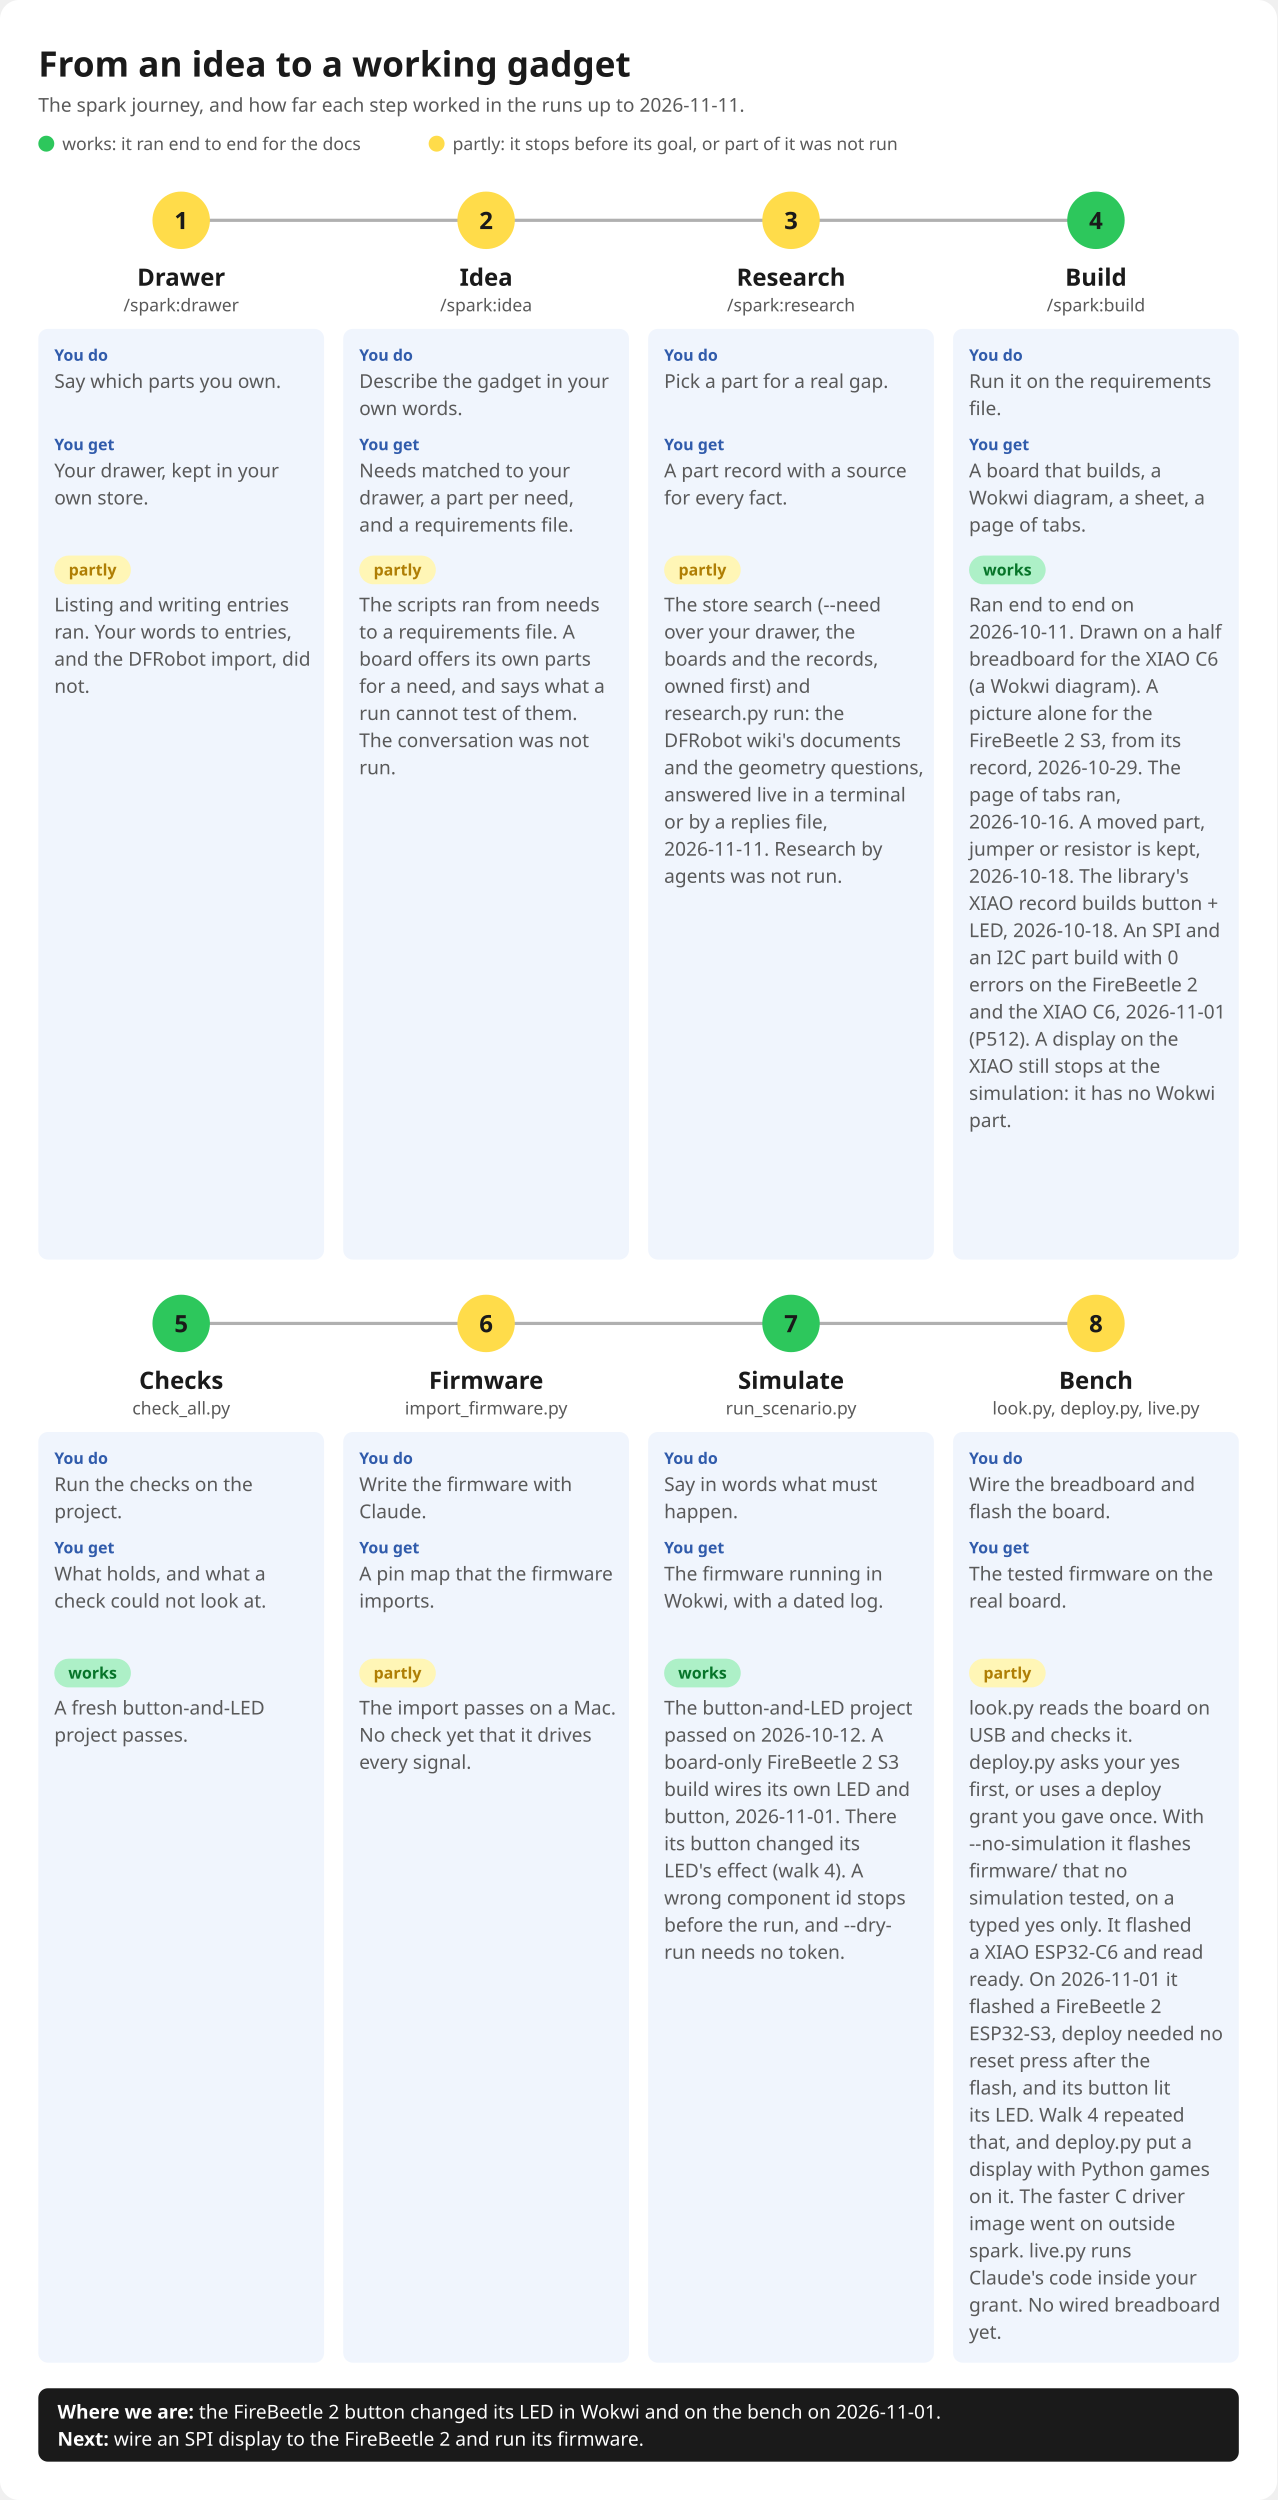
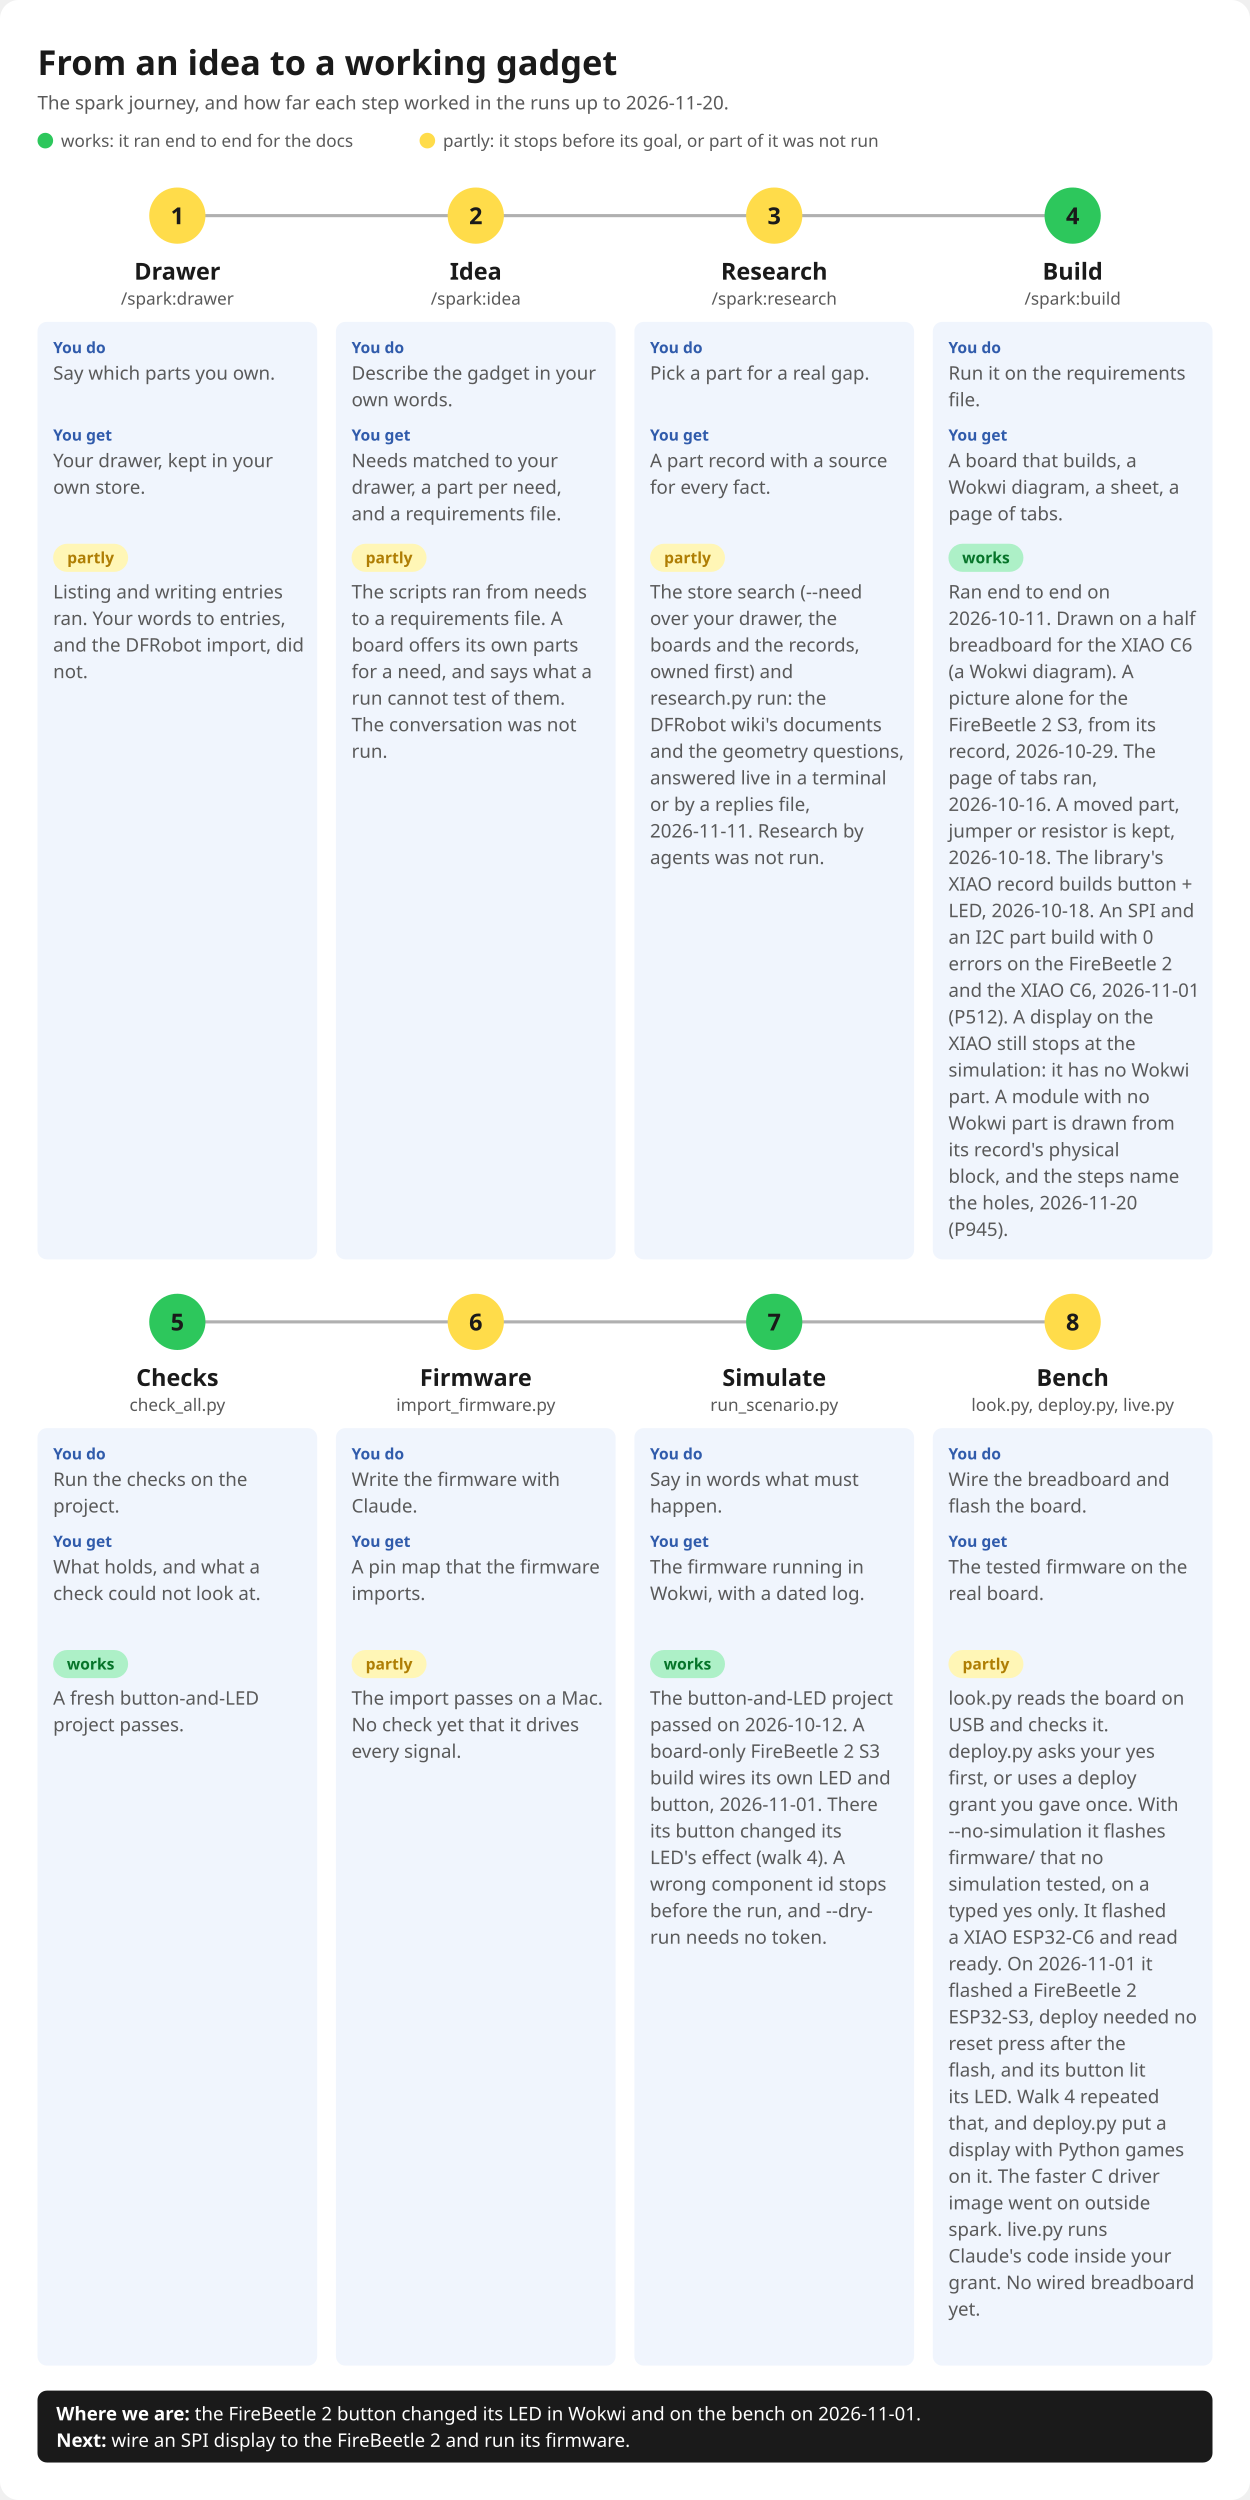
- <svg xmlns="http://www.w3.org/2000/svg" viewBox="0 0 1600 3132" width="1600" height="3132" font-family="'Noto Sans', 'Helvetica Neue', Helvetica, Arial, sans-serif">
-   <rect width="1600" height="3132" rx="24" fill="#ffffff" />
+ <svg xmlns="http://www.w3.org/2000/svg" viewBox="0 0 1600 3200" width="1600" height="3200" font-family="'Noto Sans', 'Helvetica Neue', Helvetica, Arial, sans-serif">
+   <rect width="1600" height="3200" rx="24" fill="#ffffff" />
  <text x="48" y="96" font-size="44" font-weight="bold" fill="#1a1a1a" text-anchor="start">From an idea to a working gadget</text>
-   <text x="48" y="140" font-size="24" font-weight="normal" fill="#595959" text-anchor="start">The spark journey, and how far each step worked in the runs up to 2026-11-11.</text>
+   <text x="48" y="140" font-size="24" font-weight="normal" fill="#595959" text-anchor="start">The spark journey, and how far each step worked in the runs up to 2026-11-20.</text>
  <circle cx="58" cy="180" r="10" fill="#2dc75c" />
  <text x="78" y="188" font-size="22" font-weight="normal" fill="#595959" text-anchor="start">works: it ran end to end for the docs</text>
  <circle cx="547" cy="180" r="10" fill="#ffdc4a" />
  <text x="567" y="188" font-size="22" font-weight="normal" fill="#595959" text-anchor="start">partly: it stops before its goal, or part of it was not run</text>
  <line x1="227" y1="276" x2="1373" y2="276" stroke="#b0b0b0" stroke-width="4" />
  <circle cx="227" cy="276" r="36" fill="#ffdc4a" />
  <text x="227" y="287" font-size="30" font-weight="bold" fill="#1a1a1a" text-anchor="middle">1</text>
  <text x="227" y="358" font-size="30" font-weight="bold" fill="#1a1a1a" text-anchor="middle">Drawer</text>
  <text x="227" y="390" font-size="22" font-weight="normal" fill="#595959" text-anchor="middle">/spark:drawer</text>
-   <rect x="48" y="412" width="358" height="1166" rx="12" fill="#f0f5fd" />
+   <rect x="48" y="412" width="358" height="1200" rx="12" fill="#f0f5fd" />
  <text x="68" y="452" font-size="20" font-weight="bold" fill="#305bab" text-anchor="start">You do</text>
  <text x="68" y="486" font-size="24" font-weight="normal" fill="#595959" text-anchor="start">Say which parts you own.</text>
  <text x="68" y="564" font-size="20" font-weight="bold" fill="#305bab" text-anchor="start">You get</text>
  <text x="68" y="598" font-size="24" font-weight="normal" fill="#595959" text-anchor="start">Your drawer, kept in your</text>
  <text x="68" y="632" font-size="24" font-weight="normal" fill="#595959" text-anchor="start">own store.</text>
  <rect x="68" y="696" width="96" height="36" rx="18" fill="#fff6b6" />
  <text x="116" y="721" font-size="20" font-weight="bold" fill="#af7e04" text-anchor="middle">partly</text>
  <text x="68" y="766" font-size="24" font-weight="normal" fill="#595959" text-anchor="start">Listing and writing entries</text>
  <text x="68" y="800" font-size="24" font-weight="normal" fill="#595959" text-anchor="start">ran. Your words to entries,</text>
  <text x="68" y="834" font-size="24" font-weight="normal" fill="#595959" text-anchor="start">and the DFRobot import, did</text>
  <text x="68" y="868" font-size="24" font-weight="normal" fill="#595959" text-anchor="start">not.</text>
  <circle cx="609" cy="276" r="36" fill="#ffdc4a" />
  <text x="609" y="287" font-size="30" font-weight="bold" fill="#1a1a1a" text-anchor="middle">2</text>
  <text x="609" y="358" font-size="30" font-weight="bold" fill="#1a1a1a" text-anchor="middle">Idea</text>
  <text x="609" y="390" font-size="22" font-weight="normal" fill="#595959" text-anchor="middle">/spark:idea</text>
-   <rect x="430" y="412" width="358" height="1166" rx="12" fill="#f0f5fd" />
+   <rect x="430" y="412" width="358" height="1200" rx="12" fill="#f0f5fd" />
  <text x="450" y="452" font-size="20" font-weight="bold" fill="#305bab" text-anchor="start">You do</text>
  <text x="450" y="486" font-size="24" font-weight="normal" fill="#595959" text-anchor="start">Describe the gadget in your</text>
  <text x="450" y="520" font-size="24" font-weight="normal" fill="#595959" text-anchor="start">own words.</text>
  <text x="450" y="564" font-size="20" font-weight="bold" fill="#305bab" text-anchor="start">You get</text>
  <text x="450" y="598" font-size="24" font-weight="normal" fill="#595959" text-anchor="start">Needs matched to your</text>
  <text x="450" y="632" font-size="24" font-weight="normal" fill="#595959" text-anchor="start">drawer, a part per need,</text>
  <text x="450" y="666" font-size="24" font-weight="normal" fill="#595959" text-anchor="start">and a requirements file.</text>
  <rect x="450" y="696" width="96" height="36" rx="18" fill="#fff6b6" />
  <text x="498" y="721" font-size="20" font-weight="bold" fill="#af7e04" text-anchor="middle">partly</text>
  <text x="450" y="766" font-size="24" font-weight="normal" fill="#595959" text-anchor="start">The scripts ran from needs</text>
  <text x="450" y="800" font-size="24" font-weight="normal" fill="#595959" text-anchor="start">to a requirements file. A</text>
  <text x="450" y="834" font-size="24" font-weight="normal" fill="#595959" text-anchor="start">board offers its own parts</text>
  <text x="450" y="868" font-size="24" font-weight="normal" fill="#595959" text-anchor="start">for a need, and says what a</text>
  <text x="450" y="902" font-size="24" font-weight="normal" fill="#595959" text-anchor="start">run cannot test of them.</text>
  <text x="450" y="936" font-size="24" font-weight="normal" fill="#595959" text-anchor="start">The conversation was not</text>
  <text x="450" y="970" font-size="24" font-weight="normal" fill="#595959" text-anchor="start">run.</text>
  <circle cx="991" cy="276" r="36" fill="#ffdc4a" />
  <text x="991" y="287" font-size="30" font-weight="bold" fill="#1a1a1a" text-anchor="middle">3</text>
  <text x="991" y="358" font-size="30" font-weight="bold" fill="#1a1a1a" text-anchor="middle">Research</text>
  <text x="991" y="390" font-size="22" font-weight="normal" fill="#595959" text-anchor="middle">/spark:research</text>
-   <rect x="812" y="412" width="358" height="1166" rx="12" fill="#f0f5fd" />
+   <rect x="812" y="412" width="358" height="1200" rx="12" fill="#f0f5fd" />
  <text x="832" y="452" font-size="20" font-weight="bold" fill="#305bab" text-anchor="start">You do</text>
  <text x="832" y="486" font-size="24" font-weight="normal" fill="#595959" text-anchor="start">Pick a part for a real gap.</text>
  <text x="832" y="564" font-size="20" font-weight="bold" fill="#305bab" text-anchor="start">You get</text>
  <text x="832" y="598" font-size="24" font-weight="normal" fill="#595959" text-anchor="start">A part record with a source</text>
  <text x="832" y="632" font-size="24" font-weight="normal" fill="#595959" text-anchor="start">for every fact.</text>
  <rect x="832" y="696" width="96" height="36" rx="18" fill="#fff6b6" />
  <text x="880" y="721" font-size="20" font-weight="bold" fill="#af7e04" text-anchor="middle">partly</text>
  <text x="832" y="766" font-size="24" font-weight="normal" fill="#595959" text-anchor="start">The store search (--need</text>
  <text x="832" y="800" font-size="24" font-weight="normal" fill="#595959" text-anchor="start">over your drawer, the</text>
  <text x="832" y="834" font-size="24" font-weight="normal" fill="#595959" text-anchor="start">boards and the records,</text>
  <text x="832" y="868" font-size="24" font-weight="normal" fill="#595959" text-anchor="start">owned first) and</text>
  <text x="832" y="902" font-size="24" font-weight="normal" fill="#595959" text-anchor="start">research.py run: the</text>
  <text x="832" y="936" font-size="24" font-weight="normal" fill="#595959" text-anchor="start">DFRobot wiki's documents</text>
  <text x="832" y="970" font-size="24" font-weight="normal" fill="#595959" text-anchor="start">and the geometry questions,</text>
  <text x="832" y="1004" font-size="24" font-weight="normal" fill="#595959" text-anchor="start">answered live in a terminal</text>
  <text x="832" y="1038" font-size="24" font-weight="normal" fill="#595959" text-anchor="start">or by a replies file,</text>
  <text x="832" y="1072" font-size="24" font-weight="normal" fill="#595959" text-anchor="start">2026-11-11. Research by</text>
  <text x="832" y="1106" font-size="24" font-weight="normal" fill="#595959" text-anchor="start">agents was not run.</text>
  <circle cx="1373" cy="276" r="36" fill="#2dc75c" />
  <text x="1373" y="287" font-size="30" font-weight="bold" fill="#1a1a1a" text-anchor="middle">4</text>
  <text x="1373" y="358" font-size="30" font-weight="bold" fill="#1a1a1a" text-anchor="middle">Build</text>
  <text x="1373" y="390" font-size="22" font-weight="normal" fill="#595959" text-anchor="middle">/spark:build</text>
-   <rect x="1194" y="412" width="358" height="1166" rx="12" fill="#f0f5fd" />
+   <rect x="1194" y="412" width="358" height="1200" rx="12" fill="#f0f5fd" />
  <text x="1214" y="452" font-size="20" font-weight="bold" fill="#305bab" text-anchor="start">You do</text>
  <text x="1214" y="486" font-size="24" font-weight="normal" fill="#595959" text-anchor="start">Run it on the requirements</text>
  <text x="1214" y="520" font-size="24" font-weight="normal" fill="#595959" text-anchor="start">file.</text>
  <text x="1214" y="564" font-size="20" font-weight="bold" fill="#305bab" text-anchor="start">You get</text>
  <text x="1214" y="598" font-size="24" font-weight="normal" fill="#595959" text-anchor="start">A board that builds, a</text>
  <text x="1214" y="632" font-size="24" font-weight="normal" fill="#595959" text-anchor="start">Wokwi diagram, a sheet, a</text>
  <text x="1214" y="666" font-size="24" font-weight="normal" fill="#595959" text-anchor="start">page of tabs.</text>
  <rect x="1214" y="696" width="96" height="36" rx="18" fill="#adf0c7" />
  <text x="1262" y="721" font-size="20" font-weight="bold" fill="#067429" text-anchor="middle">works</text>
  <text x="1214" y="766" font-size="24" font-weight="normal" fill="#595959" text-anchor="start">Ran end to end on</text>
  <text x="1214" y="800" font-size="24" font-weight="normal" fill="#595959" text-anchor="start">2026-10-11. Drawn on a half</text>
  <text x="1214" y="834" font-size="24" font-weight="normal" fill="#595959" text-anchor="start">breadboard for the XIAO C6</text>
  <text x="1214" y="868" font-size="24" font-weight="normal" fill="#595959" text-anchor="start">(a Wokwi diagram). A</text>
  <text x="1214" y="902" font-size="24" font-weight="normal" fill="#595959" text-anchor="start">picture alone for the</text>
  <text x="1214" y="936" font-size="24" font-weight="normal" fill="#595959" text-anchor="start">FireBeetle 2 S3, from its</text>
  <text x="1214" y="970" font-size="24" font-weight="normal" fill="#595959" text-anchor="start">record, 2026-10-29. The</text>
  <text x="1214" y="1004" font-size="24" font-weight="normal" fill="#595959" text-anchor="start">page of tabs ran,</text>
  <text x="1214" y="1038" font-size="24" font-weight="normal" fill="#595959" text-anchor="start">2026-10-16. A moved part,</text>
  <text x="1214" y="1072" font-size="24" font-weight="normal" fill="#595959" text-anchor="start">jumper or resistor is kept,</text>
  <text x="1214" y="1106" font-size="24" font-weight="normal" fill="#595959" text-anchor="start">2026-10-18. The library's</text>
  <text x="1214" y="1140" font-size="24" font-weight="normal" fill="#595959" text-anchor="start">XIAO record builds button +</text>
  <text x="1214" y="1174" font-size="24" font-weight="normal" fill="#595959" text-anchor="start">LED, 2026-10-18. An SPI and</text>
  <text x="1214" y="1208" font-size="24" font-weight="normal" fill="#595959" text-anchor="start">an I2C part build with 0</text>
  <text x="1214" y="1242" font-size="24" font-weight="normal" fill="#595959" text-anchor="start">errors on the FireBeetle 2</text>
  <text x="1214" y="1276" font-size="24" font-weight="normal" fill="#595959" text-anchor="start">and the XIAO C6, 2026-11-01</text>
  <text x="1214" y="1310" font-size="24" font-weight="normal" fill="#595959" text-anchor="start">(P512). A display on the</text>
  <text x="1214" y="1344" font-size="24" font-weight="normal" fill="#595959" text-anchor="start">XIAO still stops at the</text>
  <text x="1214" y="1378" font-size="24" font-weight="normal" fill="#595959" text-anchor="start">simulation: it has no Wokwi</text>
-   <text x="1214" y="1412" font-size="24" font-weight="normal" fill="#595959" text-anchor="start">part.</text>
-   <line x1="227" y1="1658" x2="1373" y2="1658" stroke="#b0b0b0" stroke-width="4" />
-   <circle cx="227" cy="1658" r="36" fill="#2dc75c" />
-   <text x="227" y="1669" font-size="30" font-weight="bold" fill="#1a1a1a" text-anchor="middle">5</text>
-   <text x="227" y="1740" font-size="30" font-weight="bold" fill="#1a1a1a" text-anchor="middle">Checks</text>
-   <text x="227" y="1772" font-size="22" font-weight="normal" fill="#595959" text-anchor="middle">check_all.py</text>
-   <rect x="48" y="1794" width="358" height="1166" rx="12" fill="#f0f5fd" />
-   <text x="68" y="1834" font-size="20" font-weight="bold" fill="#305bab" text-anchor="start">You do</text>
-   <text x="68" y="1868" font-size="24" font-weight="normal" fill="#595959" text-anchor="start">Run the checks on the</text>
-   <text x="68" y="1902" font-size="24" font-weight="normal" fill="#595959" text-anchor="start">project.</text>
-   <text x="68" y="1946" font-size="20" font-weight="bold" fill="#305bab" text-anchor="start">You get</text>
-   <text x="68" y="1980" font-size="24" font-weight="normal" fill="#595959" text-anchor="start">What holds, and what a</text>
-   <text x="68" y="2014" font-size="24" font-weight="normal" fill="#595959" text-anchor="start">check could not look at.</text>
-   <rect x="68" y="2078" width="96" height="36" rx="18" fill="#adf0c7" />
-   <text x="116" y="2103" font-size="20" font-weight="bold" fill="#067429" text-anchor="middle">works</text>
-   <text x="68" y="2148" font-size="24" font-weight="normal" fill="#595959" text-anchor="start">A fresh button-and-LED</text>
-   <text x="68" y="2182" font-size="24" font-weight="normal" fill="#595959" text-anchor="start">project passes.</text>
-   <circle cx="609" cy="1658" r="36" fill="#ffdc4a" />
-   <text x="609" y="1669" font-size="30" font-weight="bold" fill="#1a1a1a" text-anchor="middle">6</text>
-   <text x="609" y="1740" font-size="30" font-weight="bold" fill="#1a1a1a" text-anchor="middle">Firmware</text>
-   <text x="609" y="1772" font-size="22" font-weight="normal" fill="#595959" text-anchor="middle">import_firmware.py</text>
-   <rect x="430" y="1794" width="358" height="1166" rx="12" fill="#f0f5fd" />
-   <text x="450" y="1834" font-size="20" font-weight="bold" fill="#305bab" text-anchor="start">You do</text>
-   <text x="450" y="1868" font-size="24" font-weight="normal" fill="#595959" text-anchor="start">Write the firmware with</text>
-   <text x="450" y="1902" font-size="24" font-weight="normal" fill="#595959" text-anchor="start">Claude.</text>
-   <text x="450" y="1946" font-size="20" font-weight="bold" fill="#305bab" text-anchor="start">You get</text>
-   <text x="450" y="1980" font-size="24" font-weight="normal" fill="#595959" text-anchor="start">A pin map that the firmware</text>
-   <text x="450" y="2014" font-size="24" font-weight="normal" fill="#595959" text-anchor="start">imports.</text>
-   <rect x="450" y="2078" width="96" height="36" rx="18" fill="#fff6b6" />
-   <text x="498" y="2103" font-size="20" font-weight="bold" fill="#af7e04" text-anchor="middle">partly</text>
-   <text x="450" y="2148" font-size="24" font-weight="normal" fill="#595959" text-anchor="start">The import passes on a Mac.</text>
-   <text x="450" y="2182" font-size="24" font-weight="normal" fill="#595959" text-anchor="start">No check yet that it drives</text>
-   <text x="450" y="2216" font-size="24" font-weight="normal" fill="#595959" text-anchor="start">every signal.</text>
-   <circle cx="991" cy="1658" r="36" fill="#2dc75c" />
-   <text x="991" y="1669" font-size="30" font-weight="bold" fill="#1a1a1a" text-anchor="middle">7</text>
-   <text x="991" y="1740" font-size="30" font-weight="bold" fill="#1a1a1a" text-anchor="middle">Simulate</text>
-   <text x="991" y="1772" font-size="22" font-weight="normal" fill="#595959" text-anchor="middle">run_scenario.py</text>
-   <rect x="812" y="1794" width="358" height="1166" rx="12" fill="#f0f5fd" />
-   <text x="832" y="1834" font-size="20" font-weight="bold" fill="#305bab" text-anchor="start">You do</text>
-   <text x="832" y="1868" font-size="24" font-weight="normal" fill="#595959" text-anchor="start">Say in words what must</text>
-   <text x="832" y="1902" font-size="24" font-weight="normal" fill="#595959" text-anchor="start">happen.</text>
-   <text x="832" y="1946" font-size="20" font-weight="bold" fill="#305bab" text-anchor="start">You get</text>
-   <text x="832" y="1980" font-size="24" font-weight="normal" fill="#595959" text-anchor="start">The firmware running in</text>
-   <text x="832" y="2014" font-size="24" font-weight="normal" fill="#595959" text-anchor="start">Wokwi, with a dated log.</text>
-   <rect x="832" y="2078" width="96" height="36" rx="18" fill="#adf0c7" />
-   <text x="880" y="2103" font-size="20" font-weight="bold" fill="#067429" text-anchor="middle">works</text>
-   <text x="832" y="2148" font-size="24" font-weight="normal" fill="#595959" text-anchor="start">The button-and-LED project</text>
-   <text x="832" y="2182" font-size="24" font-weight="normal" fill="#595959" text-anchor="start">passed on 2026-10-12. A</text>
-   <text x="832" y="2216" font-size="24" font-weight="normal" fill="#595959" text-anchor="start">board-only FireBeetle 2 S3</text>
-   <text x="832" y="2250" font-size="24" font-weight="normal" fill="#595959" text-anchor="start">build wires its own LED and</text>
-   <text x="832" y="2284" font-size="24" font-weight="normal" fill="#595959" text-anchor="start">button, 2026-11-01. There</text>
-   <text x="832" y="2318" font-size="24" font-weight="normal" fill="#595959" text-anchor="start">its button changed its</text>
-   <text x="832" y="2352" font-size="24" font-weight="normal" fill="#595959" text-anchor="start">LED's effect (walk 4). A</text>
-   <text x="832" y="2386" font-size="24" font-weight="normal" fill="#595959" text-anchor="start">wrong component id stops</text>
-   <text x="832" y="2420" font-size="24" font-weight="normal" fill="#595959" text-anchor="start">before the run, and --dry-</text>
-   <text x="832" y="2454" font-size="24" font-weight="normal" fill="#595959" text-anchor="start">run needs no token.</text>
-   <circle cx="1373" cy="1658" r="36" fill="#ffdc4a" />
-   <text x="1373" y="1669" font-size="30" font-weight="bold" fill="#1a1a1a" text-anchor="middle">8</text>
-   <text x="1373" y="1740" font-size="30" font-weight="bold" fill="#1a1a1a" text-anchor="middle">Bench</text>
-   <text x="1373" y="1772" font-size="22" font-weight="normal" fill="#595959" text-anchor="middle">look.py, deploy.py, live.py</text>
-   <rect x="1194" y="1794" width="358" height="1166" rx="12" fill="#f0f5fd" />
-   <text x="1214" y="1834" font-size="20" font-weight="bold" fill="#305bab" text-anchor="start">You do</text>
-   <text x="1214" y="1868" font-size="24" font-weight="normal" fill="#595959" text-anchor="start">Wire the breadboard and</text>
-   <text x="1214" y="1902" font-size="24" font-weight="normal" fill="#595959" text-anchor="start">flash the board.</text>
-   <text x="1214" y="1946" font-size="20" font-weight="bold" fill="#305bab" text-anchor="start">You get</text>
-   <text x="1214" y="1980" font-size="24" font-weight="normal" fill="#595959" text-anchor="start">The tested firmware on the</text>
-   <text x="1214" y="2014" font-size="24" font-weight="normal" fill="#595959" text-anchor="start">real board.</text>
-   <rect x="1214" y="2078" width="96" height="36" rx="18" fill="#fff6b6" />
-   <text x="1262" y="2103" font-size="20" font-weight="bold" fill="#af7e04" text-anchor="middle">partly</text>
-   <text x="1214" y="2148" font-size="24" font-weight="normal" fill="#595959" text-anchor="start">look.py reads the board on</text>
-   <text x="1214" y="2182" font-size="24" font-weight="normal" fill="#595959" text-anchor="start">USB and checks it.</text>
-   <text x="1214" y="2216" font-size="24" font-weight="normal" fill="#595959" text-anchor="start">deploy.py asks your yes</text>
-   <text x="1214" y="2250" font-size="24" font-weight="normal" fill="#595959" text-anchor="start">first, or uses a deploy</text>
-   <text x="1214" y="2284" font-size="24" font-weight="normal" fill="#595959" text-anchor="start">grant you gave once. With</text>
-   <text x="1214" y="2318" font-size="24" font-weight="normal" fill="#595959" text-anchor="start">--no-simulation it flashes</text>
-   <text x="1214" y="2352" font-size="24" font-weight="normal" fill="#595959" text-anchor="start">firmware/ that no</text>
-   <text x="1214" y="2386" font-size="24" font-weight="normal" fill="#595959" text-anchor="start">simulation tested, on a</text>
-   <text x="1214" y="2420" font-size="24" font-weight="normal" fill="#595959" text-anchor="start">typed yes only. It flashed</text>
-   <text x="1214" y="2454" font-size="24" font-weight="normal" fill="#595959" text-anchor="start">a XIAO ESP32-C6 and read</text>
-   <text x="1214" y="2488" font-size="24" font-weight="normal" fill="#595959" text-anchor="start">ready. On 2026-11-01 it</text>
-   <text x="1214" y="2522" font-size="24" font-weight="normal" fill="#595959" text-anchor="start">flashed a FireBeetle 2</text>
-   <text x="1214" y="2556" font-size="24" font-weight="normal" fill="#595959" text-anchor="start">ESP32-S3, deploy needed no</text>
-   <text x="1214" y="2590" font-size="24" font-weight="normal" fill="#595959" text-anchor="start">reset press after the</text>
-   <text x="1214" y="2624" font-size="24" font-weight="normal" fill="#595959" text-anchor="start">flash, and its button lit</text>
-   <text x="1214" y="2658" font-size="24" font-weight="normal" fill="#595959" text-anchor="start">its LED. Walk 4 repeated</text>
-   <text x="1214" y="2692" font-size="24" font-weight="normal" fill="#595959" text-anchor="start">that, and deploy.py put a</text>
-   <text x="1214" y="2726" font-size="24" font-weight="normal" fill="#595959" text-anchor="start">display with Python games</text>
-   <text x="1214" y="2760" font-size="24" font-weight="normal" fill="#595959" text-anchor="start">on it. The faster C driver</text>
-   <text x="1214" y="2794" font-size="24" font-weight="normal" fill="#595959" text-anchor="start">image went on outside</text>
-   <text x="1214" y="2828" font-size="24" font-weight="normal" fill="#595959" text-anchor="start">spark. live.py runs</text>
-   <text x="1214" y="2862" font-size="24" font-weight="normal" fill="#595959" text-anchor="start">Claude's code inside your</text>
-   <text x="1214" y="2896" font-size="24" font-weight="normal" fill="#595959" text-anchor="start">grant. No wired breadboard</text>
-   <text x="1214" y="2930" font-size="24" font-weight="normal" fill="#595959" text-anchor="start">yet.</text>
-   <rect x="48" y="2992" width="1504" height="92" rx="12" fill="#1a1a1a" />
-   <text x="72" y="3030" font-size="24" fill="#ffffff">
+   <text x="1214" y="1412" font-size="24" font-weight="normal" fill="#595959" text-anchor="start">part. A module with no</text>
+   <text x="1214" y="1446" font-size="24" font-weight="normal" fill="#595959" text-anchor="start">Wokwi part is drawn from</text>
+   <text x="1214" y="1480" font-size="24" font-weight="normal" fill="#595959" text-anchor="start">its record's physical</text>
+   <text x="1214" y="1514" font-size="24" font-weight="normal" fill="#595959" text-anchor="start">block, and the steps name</text>
+   <text x="1214" y="1548" font-size="24" font-weight="normal" fill="#595959" text-anchor="start">the holes, 2026-11-20</text>
+   <text x="1214" y="1582" font-size="24" font-weight="normal" fill="#595959" text-anchor="start">(P945).</text>
+   <line x1="227" y1="1692" x2="1373" y2="1692" stroke="#b0b0b0" stroke-width="4" />
+   <circle cx="227" cy="1692" r="36" fill="#2dc75c" />
+   <text x="227" y="1703" font-size="30" font-weight="bold" fill="#1a1a1a" text-anchor="middle">5</text>
+   <text x="227" y="1774" font-size="30" font-weight="bold" fill="#1a1a1a" text-anchor="middle">Checks</text>
+   <text x="227" y="1806" font-size="22" font-weight="normal" fill="#595959" text-anchor="middle">check_all.py</text>
+   <rect x="48" y="1828" width="358" height="1200" rx="12" fill="#f0f5fd" />
+   <text x="68" y="1868" font-size="20" font-weight="bold" fill="#305bab" text-anchor="start">You do</text>
+   <text x="68" y="1902" font-size="24" font-weight="normal" fill="#595959" text-anchor="start">Run the checks on the</text>
+   <text x="68" y="1936" font-size="24" font-weight="normal" fill="#595959" text-anchor="start">project.</text>
+   <text x="68" y="1980" font-size="20" font-weight="bold" fill="#305bab" text-anchor="start">You get</text>
+   <text x="68" y="2014" font-size="24" font-weight="normal" fill="#595959" text-anchor="start">What holds, and what a</text>
+   <text x="68" y="2048" font-size="24" font-weight="normal" fill="#595959" text-anchor="start">check could not look at.</text>
+   <rect x="68" y="2112" width="96" height="36" rx="18" fill="#adf0c7" />
+   <text x="116" y="2137" font-size="20" font-weight="bold" fill="#067429" text-anchor="middle">works</text>
+   <text x="68" y="2182" font-size="24" font-weight="normal" fill="#595959" text-anchor="start">A fresh button-and-LED</text>
+   <text x="68" y="2216" font-size="24" font-weight="normal" fill="#595959" text-anchor="start">project passes.</text>
+   <circle cx="609" cy="1692" r="36" fill="#ffdc4a" />
+   <text x="609" y="1703" font-size="30" font-weight="bold" fill="#1a1a1a" text-anchor="middle">6</text>
+   <text x="609" y="1774" font-size="30" font-weight="bold" fill="#1a1a1a" text-anchor="middle">Firmware</text>
+   <text x="609" y="1806" font-size="22" font-weight="normal" fill="#595959" text-anchor="middle">import_firmware.py</text>
+   <rect x="430" y="1828" width="358" height="1200" rx="12" fill="#f0f5fd" />
+   <text x="450" y="1868" font-size="20" font-weight="bold" fill="#305bab" text-anchor="start">You do</text>
+   <text x="450" y="1902" font-size="24" font-weight="normal" fill="#595959" text-anchor="start">Write the firmware with</text>
+   <text x="450" y="1936" font-size="24" font-weight="normal" fill="#595959" text-anchor="start">Claude.</text>
+   <text x="450" y="1980" font-size="20" font-weight="bold" fill="#305bab" text-anchor="start">You get</text>
+   <text x="450" y="2014" font-size="24" font-weight="normal" fill="#595959" text-anchor="start">A pin map that the firmware</text>
+   <text x="450" y="2048" font-size="24" font-weight="normal" fill="#595959" text-anchor="start">imports.</text>
+   <rect x="450" y="2112" width="96" height="36" rx="18" fill="#fff6b6" />
+   <text x="498" y="2137" font-size="20" font-weight="bold" fill="#af7e04" text-anchor="middle">partly</text>
+   <text x="450" y="2182" font-size="24" font-weight="normal" fill="#595959" text-anchor="start">The import passes on a Mac.</text>
+   <text x="450" y="2216" font-size="24" font-weight="normal" fill="#595959" text-anchor="start">No check yet that it drives</text>
+   <text x="450" y="2250" font-size="24" font-weight="normal" fill="#595959" text-anchor="start">every signal.</text>
+   <circle cx="991" cy="1692" r="36" fill="#2dc75c" />
+   <text x="991" y="1703" font-size="30" font-weight="bold" fill="#1a1a1a" text-anchor="middle">7</text>
+   <text x="991" y="1774" font-size="30" font-weight="bold" fill="#1a1a1a" text-anchor="middle">Simulate</text>
+   <text x="991" y="1806" font-size="22" font-weight="normal" fill="#595959" text-anchor="middle">run_scenario.py</text>
+   <rect x="812" y="1828" width="358" height="1200" rx="12" fill="#f0f5fd" />
+   <text x="832" y="1868" font-size="20" font-weight="bold" fill="#305bab" text-anchor="start">You do</text>
+   <text x="832" y="1902" font-size="24" font-weight="normal" fill="#595959" text-anchor="start">Say in words what must</text>
+   <text x="832" y="1936" font-size="24" font-weight="normal" fill="#595959" text-anchor="start">happen.</text>
+   <text x="832" y="1980" font-size="20" font-weight="bold" fill="#305bab" text-anchor="start">You get</text>
+   <text x="832" y="2014" font-size="24" font-weight="normal" fill="#595959" text-anchor="start">The firmware running in</text>
+   <text x="832" y="2048" font-size="24" font-weight="normal" fill="#595959" text-anchor="start">Wokwi, with a dated log.</text>
+   <rect x="832" y="2112" width="96" height="36" rx="18" fill="#adf0c7" />
+   <text x="880" y="2137" font-size="20" font-weight="bold" fill="#067429" text-anchor="middle">works</text>
+   <text x="832" y="2182" font-size="24" font-weight="normal" fill="#595959" text-anchor="start">The button-and-LED project</text>
+   <text x="832" y="2216" font-size="24" font-weight="normal" fill="#595959" text-anchor="start">passed on 2026-10-12. A</text>
+   <text x="832" y="2250" font-size="24" font-weight="normal" fill="#595959" text-anchor="start">board-only FireBeetle 2 S3</text>
+   <text x="832" y="2284" font-size="24" font-weight="normal" fill="#595959" text-anchor="start">build wires its own LED and</text>
+   <text x="832" y="2318" font-size="24" font-weight="normal" fill="#595959" text-anchor="start">button, 2026-11-01. There</text>
+   <text x="832" y="2352" font-size="24" font-weight="normal" fill="#595959" text-anchor="start">its button changed its</text>
+   <text x="832" y="2386" font-size="24" font-weight="normal" fill="#595959" text-anchor="start">LED's effect (walk 4). A</text>
+   <text x="832" y="2420" font-size="24" font-weight="normal" fill="#595959" text-anchor="start">wrong component id stops</text>
+   <text x="832" y="2454" font-size="24" font-weight="normal" fill="#595959" text-anchor="start">before the run, and --dry-</text>
+   <text x="832" y="2488" font-size="24" font-weight="normal" fill="#595959" text-anchor="start">run needs no token.</text>
+   <circle cx="1373" cy="1692" r="36" fill="#ffdc4a" />
+   <text x="1373" y="1703" font-size="30" font-weight="bold" fill="#1a1a1a" text-anchor="middle">8</text>
+   <text x="1373" y="1774" font-size="30" font-weight="bold" fill="#1a1a1a" text-anchor="middle">Bench</text>
+   <text x="1373" y="1806" font-size="22" font-weight="normal" fill="#595959" text-anchor="middle">look.py, deploy.py, live.py</text>
+   <rect x="1194" y="1828" width="358" height="1200" rx="12" fill="#f0f5fd" />
+   <text x="1214" y="1868" font-size="20" font-weight="bold" fill="#305bab" text-anchor="start">You do</text>
+   <text x="1214" y="1902" font-size="24" font-weight="normal" fill="#595959" text-anchor="start">Wire the breadboard and</text>
+   <text x="1214" y="1936" font-size="24" font-weight="normal" fill="#595959" text-anchor="start">flash the board.</text>
+   <text x="1214" y="1980" font-size="20" font-weight="bold" fill="#305bab" text-anchor="start">You get</text>
+   <text x="1214" y="2014" font-size="24" font-weight="normal" fill="#595959" text-anchor="start">The tested firmware on the</text>
+   <text x="1214" y="2048" font-size="24" font-weight="normal" fill="#595959" text-anchor="start">real board.</text>
+   <rect x="1214" y="2112" width="96" height="36" rx="18" fill="#fff6b6" />
+   <text x="1262" y="2137" font-size="20" font-weight="bold" fill="#af7e04" text-anchor="middle">partly</text>
+   <text x="1214" y="2182" font-size="24" font-weight="normal" fill="#595959" text-anchor="start">look.py reads the board on</text>
+   <text x="1214" y="2216" font-size="24" font-weight="normal" fill="#595959" text-anchor="start">USB and checks it.</text>
+   <text x="1214" y="2250" font-size="24" font-weight="normal" fill="#595959" text-anchor="start">deploy.py asks your yes</text>
+   <text x="1214" y="2284" font-size="24" font-weight="normal" fill="#595959" text-anchor="start">first, or uses a deploy</text>
+   <text x="1214" y="2318" font-size="24" font-weight="normal" fill="#595959" text-anchor="start">grant you gave once. With</text>
+   <text x="1214" y="2352" font-size="24" font-weight="normal" fill="#595959" text-anchor="start">--no-simulation it flashes</text>
+   <text x="1214" y="2386" font-size="24" font-weight="normal" fill="#595959" text-anchor="start">firmware/ that no</text>
+   <text x="1214" y="2420" font-size="24" font-weight="normal" fill="#595959" text-anchor="start">simulation tested, on a</text>
+   <text x="1214" y="2454" font-size="24" font-weight="normal" fill="#595959" text-anchor="start">typed yes only. It flashed</text>
+   <text x="1214" y="2488" font-size="24" font-weight="normal" fill="#595959" text-anchor="start">a XIAO ESP32-C6 and read</text>
+   <text x="1214" y="2522" font-size="24" font-weight="normal" fill="#595959" text-anchor="start">ready. On 2026-11-01 it</text>
+   <text x="1214" y="2556" font-size="24" font-weight="normal" fill="#595959" text-anchor="start">flashed a FireBeetle 2</text>
+   <text x="1214" y="2590" font-size="24" font-weight="normal" fill="#595959" text-anchor="start">ESP32-S3, deploy needed no</text>
+   <text x="1214" y="2624" font-size="24" font-weight="normal" fill="#595959" text-anchor="start">reset press after the</text>
+   <text x="1214" y="2658" font-size="24" font-weight="normal" fill="#595959" text-anchor="start">flash, and its button lit</text>
+   <text x="1214" y="2692" font-size="24" font-weight="normal" fill="#595959" text-anchor="start">its LED. Walk 4 repeated</text>
+   <text x="1214" y="2726" font-size="24" font-weight="normal" fill="#595959" text-anchor="start">that, and deploy.py put a</text>
+   <text x="1214" y="2760" font-size="24" font-weight="normal" fill="#595959" text-anchor="start">display with Python games</text>
+   <text x="1214" y="2794" font-size="24" font-weight="normal" fill="#595959" text-anchor="start">on it. The faster C driver</text>
+   <text x="1214" y="2828" font-size="24" font-weight="normal" fill="#595959" text-anchor="start">image went on outside</text>
+   <text x="1214" y="2862" font-size="24" font-weight="normal" fill="#595959" text-anchor="start">spark. live.py runs</text>
+   <text x="1214" y="2896" font-size="24" font-weight="normal" fill="#595959" text-anchor="start">Claude's code inside your</text>
+   <text x="1214" y="2930" font-size="24" font-weight="normal" fill="#595959" text-anchor="start">grant. No wired breadboard</text>
+   <text x="1214" y="2964" font-size="24" font-weight="normal" fill="#595959" text-anchor="start">yet.</text>
+   <rect x="48" y="3060" width="1504" height="92" rx="12" fill="#1a1a1a" />
+   <text x="72" y="3098" font-size="24" fill="#ffffff">
    <tspan font-weight="bold">Where we are:</tspan> the FireBeetle 2 button changed its LED in Wokwi and on the bench on 2026-11-01.</text>
-   <text x="72" y="3064" font-size="24" fill="#ffffff">
+   <text x="72" y="3132" font-size="24" fill="#ffffff">
    <tspan font-weight="bold">Next:</tspan> wire an SPI display to the FireBeetle 2 and run its firmware.</text>
</svg>
